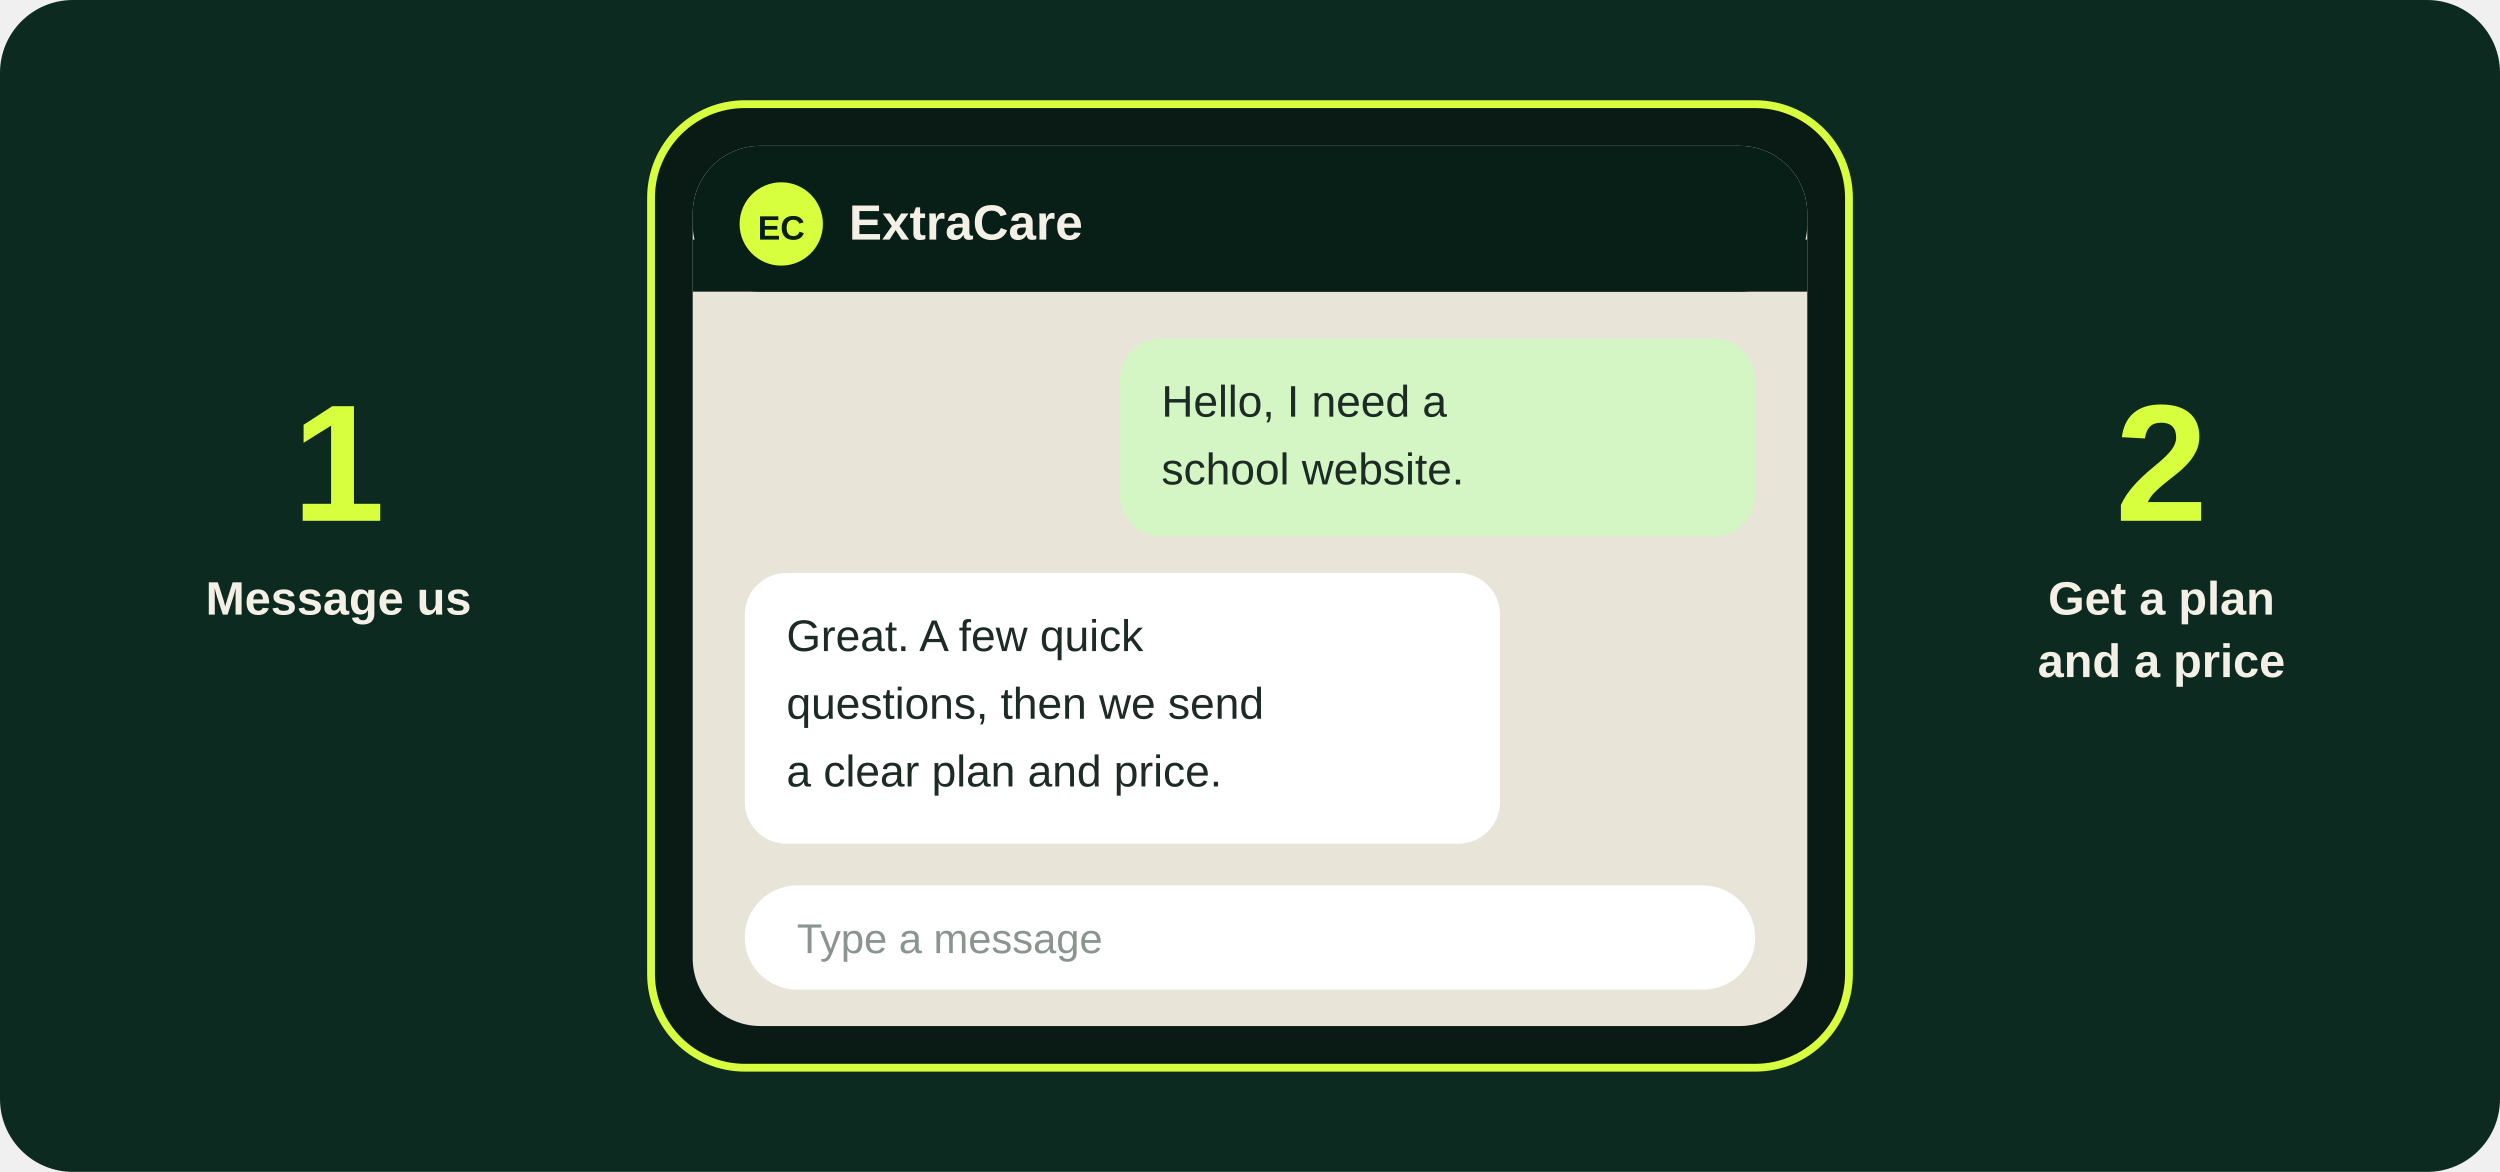
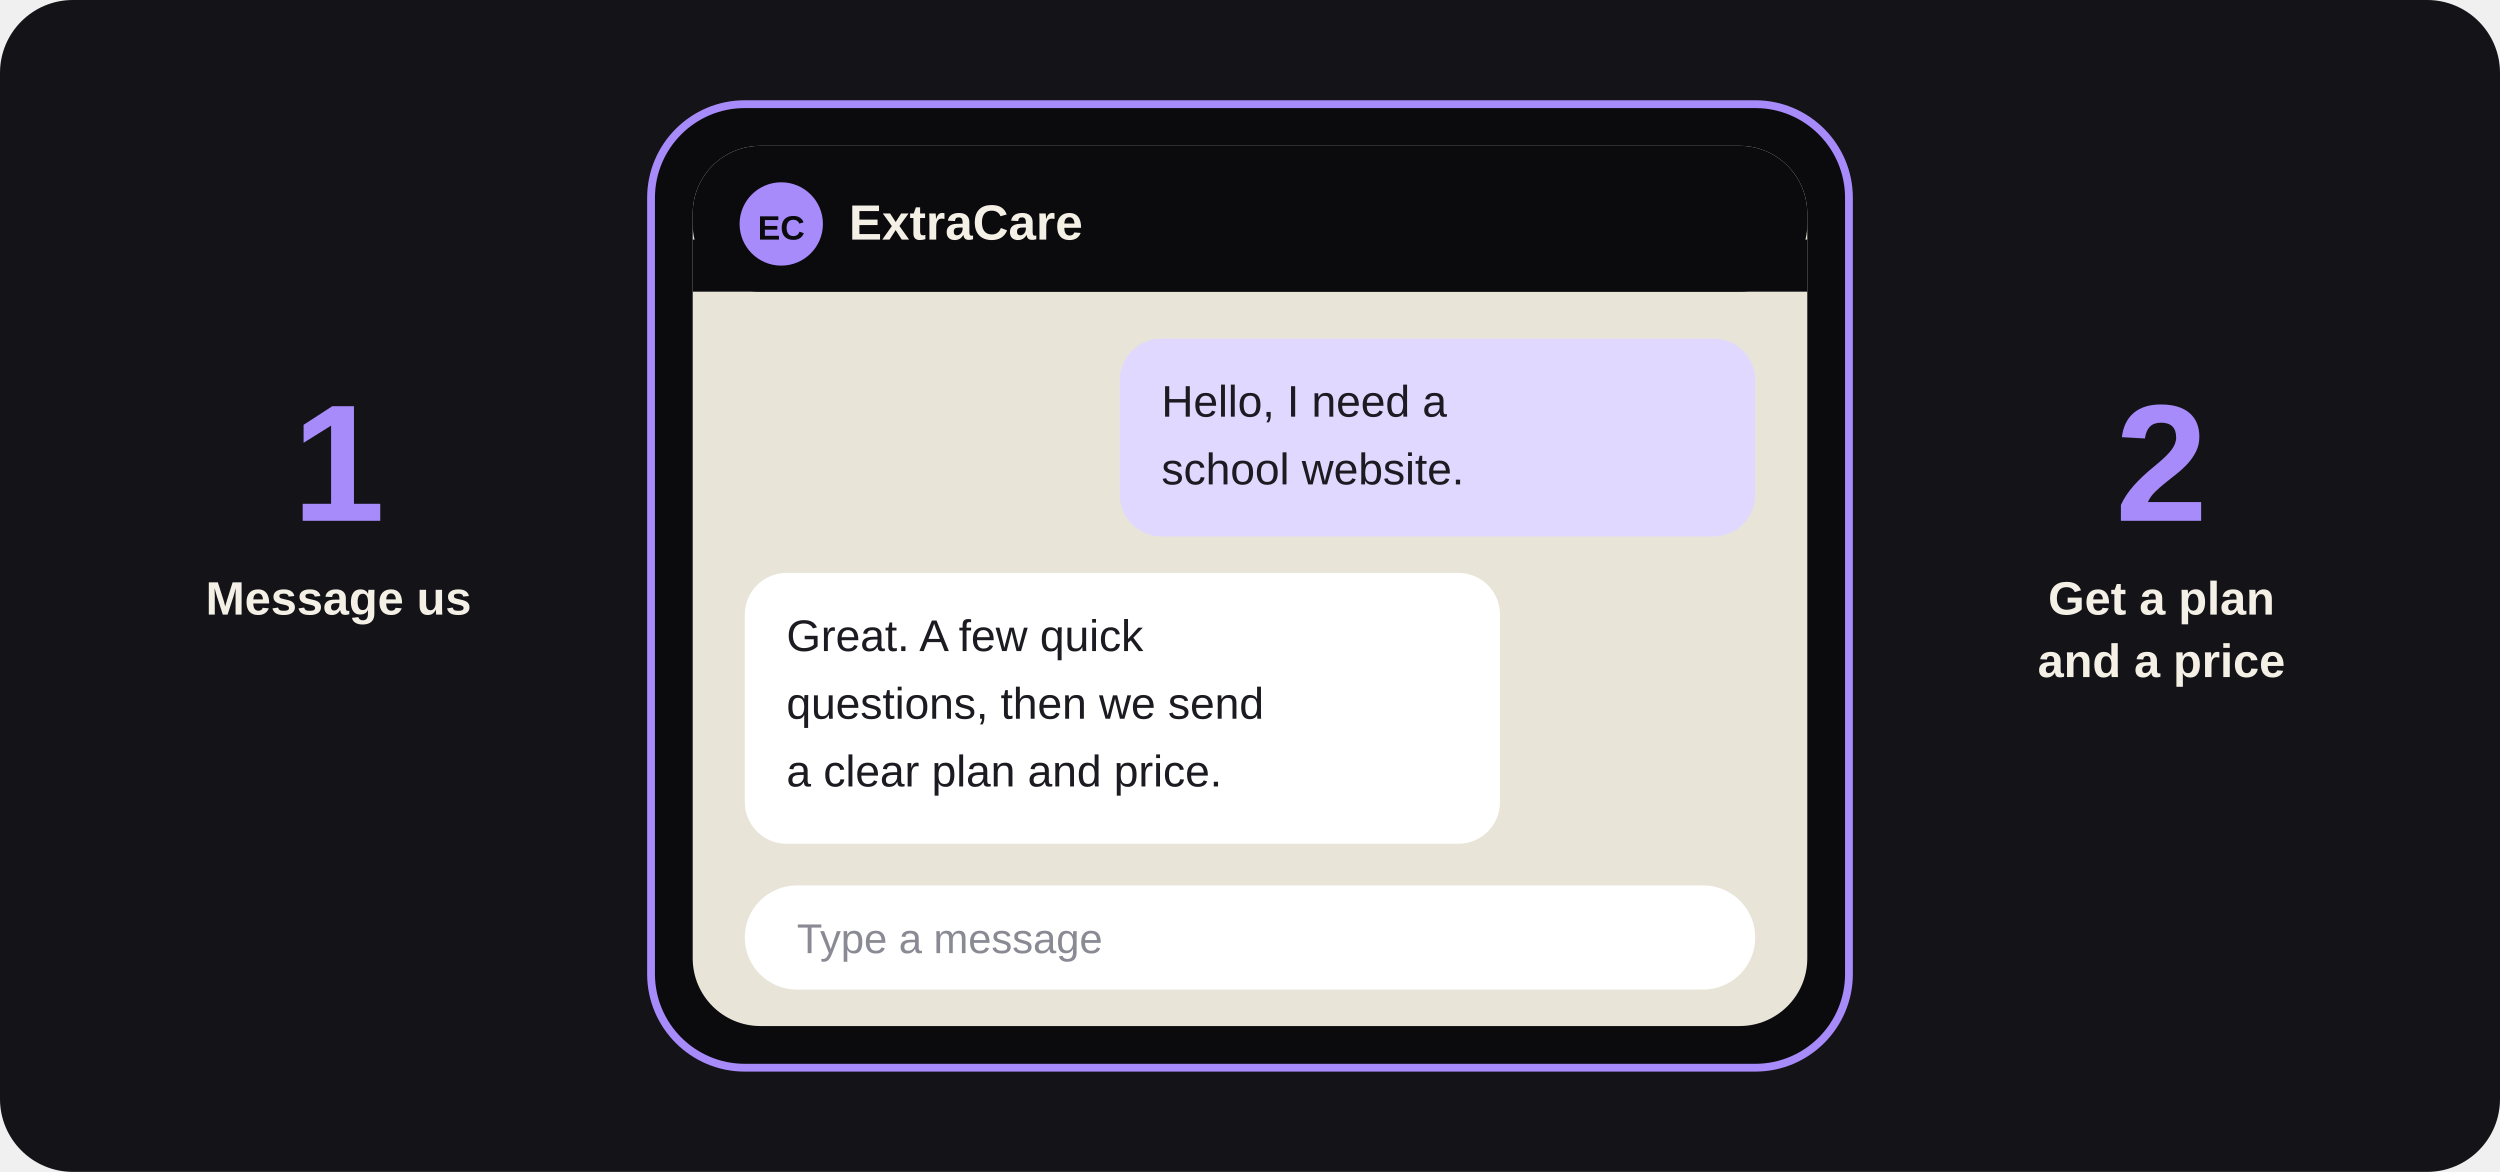
<svg xmlns="http://www.w3.org/2000/svg" viewBox="0 0 960 450" role="img" aria-labelledby="t">
-   <rect x="0" y="0" width="960" height="450" rx="28" fill="#0d2a20" />
-   <rect x="250" y="40" width="460" height="370" rx="36" fill="#0a1a14" stroke="#d8ff3e" stroke-width="3" />
+   <rect x="0" y="0" width="960" height="450" rx="28" fill="#131318" />
+   <rect x="250" y="40" width="460" height="370" rx="36" fill="#0b0b0e" stroke="#a78bfa" stroke-width="3" />
  <rect x="266" y="56" width="428" height="338" rx="26" fill="#e9e4d8" />
-   <rect x="266" y="56" width="428" height="56" rx="26" fill="#071f17" />
-   <rect x="266" y="92" width="428" height="20" rx="0" fill="#071f17" />
-   <circle cx="300" cy="86" r="16" fill="#d8ff3e" />
-   <text x="300" y="92" font-family="Arial,Helvetica,sans-serif" font-size="13" font-weight="800" fill="#071f17" text-anchor="middle">EC</text>
+   <rect x="266" y="56" width="428" height="56" rx="26" fill="#0b0b0e" />
+   <rect x="266" y="92" width="428" height="20" rx="0" fill="#0b0b0e" />
+   <circle cx="300" cy="86" r="16" fill="#a78bfa" />
+   <text x="300" y="92" font-family="Arial,Helvetica,sans-serif" font-size="13" font-weight="800" fill="#0b0b0e" text-anchor="middle">EC</text>
  <text x="326" y="92" font-family="Arial,Helvetica,sans-serif" font-size="19" font-weight="700" fill="#f4f0e6" text-anchor="start">ExtraCare</text>
-   <rect x="430" y="130" width="244" height="76" rx="16" fill="#d4f5c4" />
-   <text x="446" y="160" font-family="Arial,Helvetica,sans-serif" font-size="17" font-weight="400" fill="#1d2b25" text-anchor="start">Hello, I need a</text>
-   <text x="446" y="186" font-family="Arial,Helvetica,sans-serif" font-size="17" font-weight="400" fill="#1d2b25" text-anchor="start">school website.</text>
+   <rect x="430" y="130" width="244" height="76" rx="16" fill="#e0d8ff" />
+   <text x="446" y="160" font-family="Arial,Helvetica,sans-serif" font-size="17" font-weight="400" fill="#1b1b21" text-anchor="start">Hello, I need a</text>
+   <text x="446" y="186" font-family="Arial,Helvetica,sans-serif" font-size="17" font-weight="400" fill="#1b1b21" text-anchor="start">school website.</text>
  <rect x="286" y="220" width="290" height="104" rx="16" fill="#ffffff" />
-   <text x="302" y="250" font-family="Arial,Helvetica,sans-serif" font-size="17" font-weight="400" fill="#1d2b25" text-anchor="start">Great. A few quick</text>
-   <text x="302" y="276" font-family="Arial,Helvetica,sans-serif" font-size="17" font-weight="400" fill="#1d2b25" text-anchor="start">questions, then we send</text>
-   <text x="302" y="302" font-family="Arial,Helvetica,sans-serif" font-size="17" font-weight="400" fill="#1d2b25" text-anchor="start">a clear plan and price.</text>
+   <text x="302" y="250" font-family="Arial,Helvetica,sans-serif" font-size="17" font-weight="400" fill="#1b1b21" text-anchor="start">Great. A few quick</text>
+   <text x="302" y="276" font-family="Arial,Helvetica,sans-serif" font-size="17" font-weight="400" fill="#1b1b21" text-anchor="start">questions, then we send</text>
+   <text x="302" y="302" font-family="Arial,Helvetica,sans-serif" font-size="17" font-weight="400" fill="#1b1b21" text-anchor="start">a clear plan and price.</text>
  <rect x="286" y="340" width="388" height="40" rx="20" fill="#ffffff" />
-   <text x="306" y="366" font-family="Arial,Helvetica,sans-serif" font-size="16" font-weight="400" fill="#8a958f" text-anchor="start">Type a message</text>
-   <text x="130" y="200" font-family="Arial,Helvetica,sans-serif" font-size="64" font-weight="800" fill="#d8ff3e" text-anchor="middle">1</text>
+   <text x="306" y="366" font-family="Arial,Helvetica,sans-serif" font-size="16" font-weight="400" fill="#8a8a94" text-anchor="start">Type a message</text>
+   <text x="130" y="200" font-family="Arial,Helvetica,sans-serif" font-size="64" font-weight="800" fill="#a78bfa" text-anchor="middle">1</text>
  <text x="130" y="236" font-family="Arial,Helvetica,sans-serif" font-size="18" font-weight="700" fill="#f4f0e6" text-anchor="middle">Message us</text>
-   <text x="830" y="200" font-family="Arial,Helvetica,sans-serif" font-size="64" font-weight="800" fill="#d8ff3e" text-anchor="middle">2</text>
+   <text x="830" y="200" font-family="Arial,Helvetica,sans-serif" font-size="64" font-weight="800" fill="#a78bfa" text-anchor="middle">2</text>
  <text x="830" y="236" font-family="Arial,Helvetica,sans-serif" font-size="18" font-weight="700" fill="#f4f0e6" text-anchor="middle">Get a plan</text>
  <text x="830" y="260" font-family="Arial,Helvetica,sans-serif" font-size="18" font-weight="700" fill="#f4f0e6" text-anchor="middle">and a price</text>
</svg>
